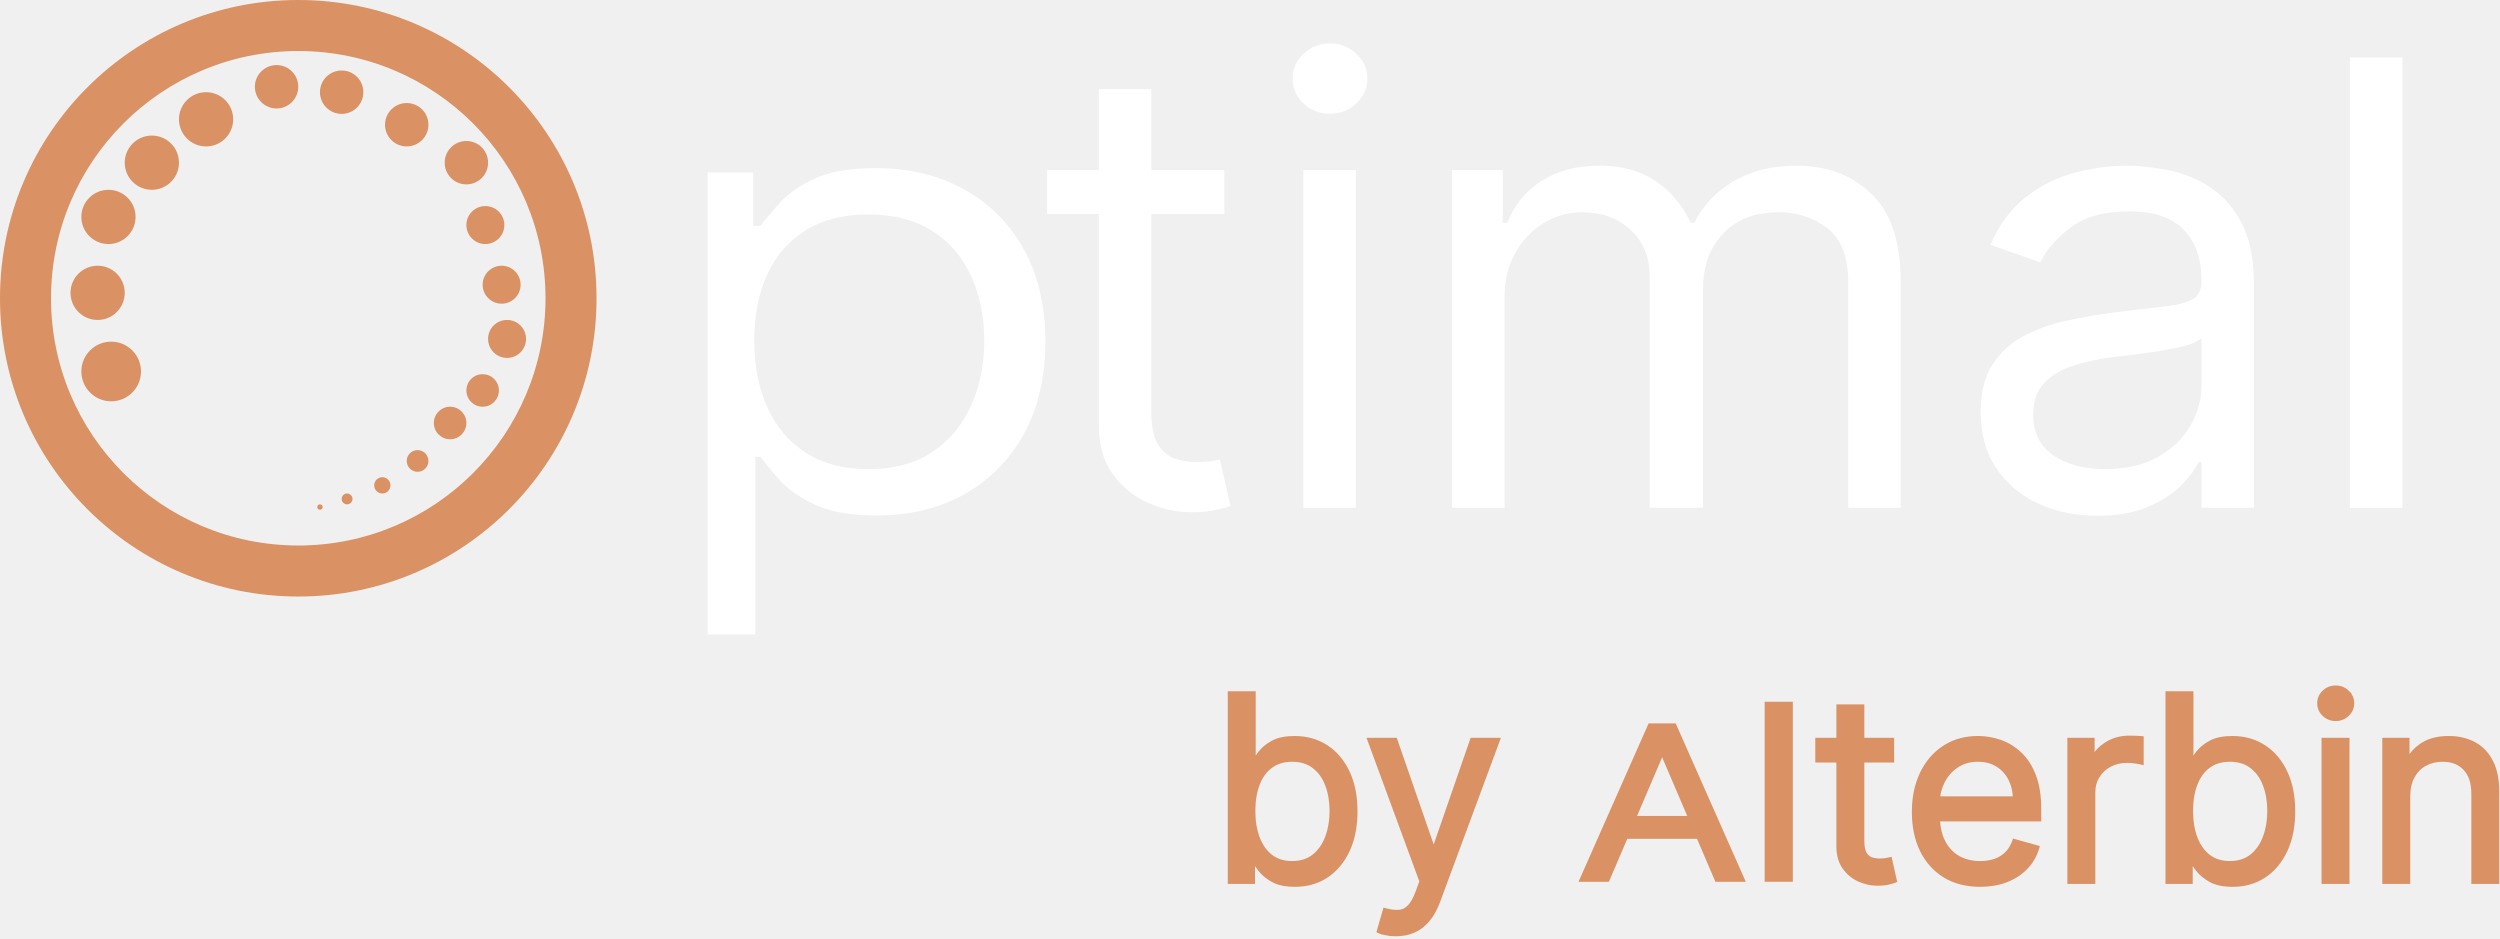
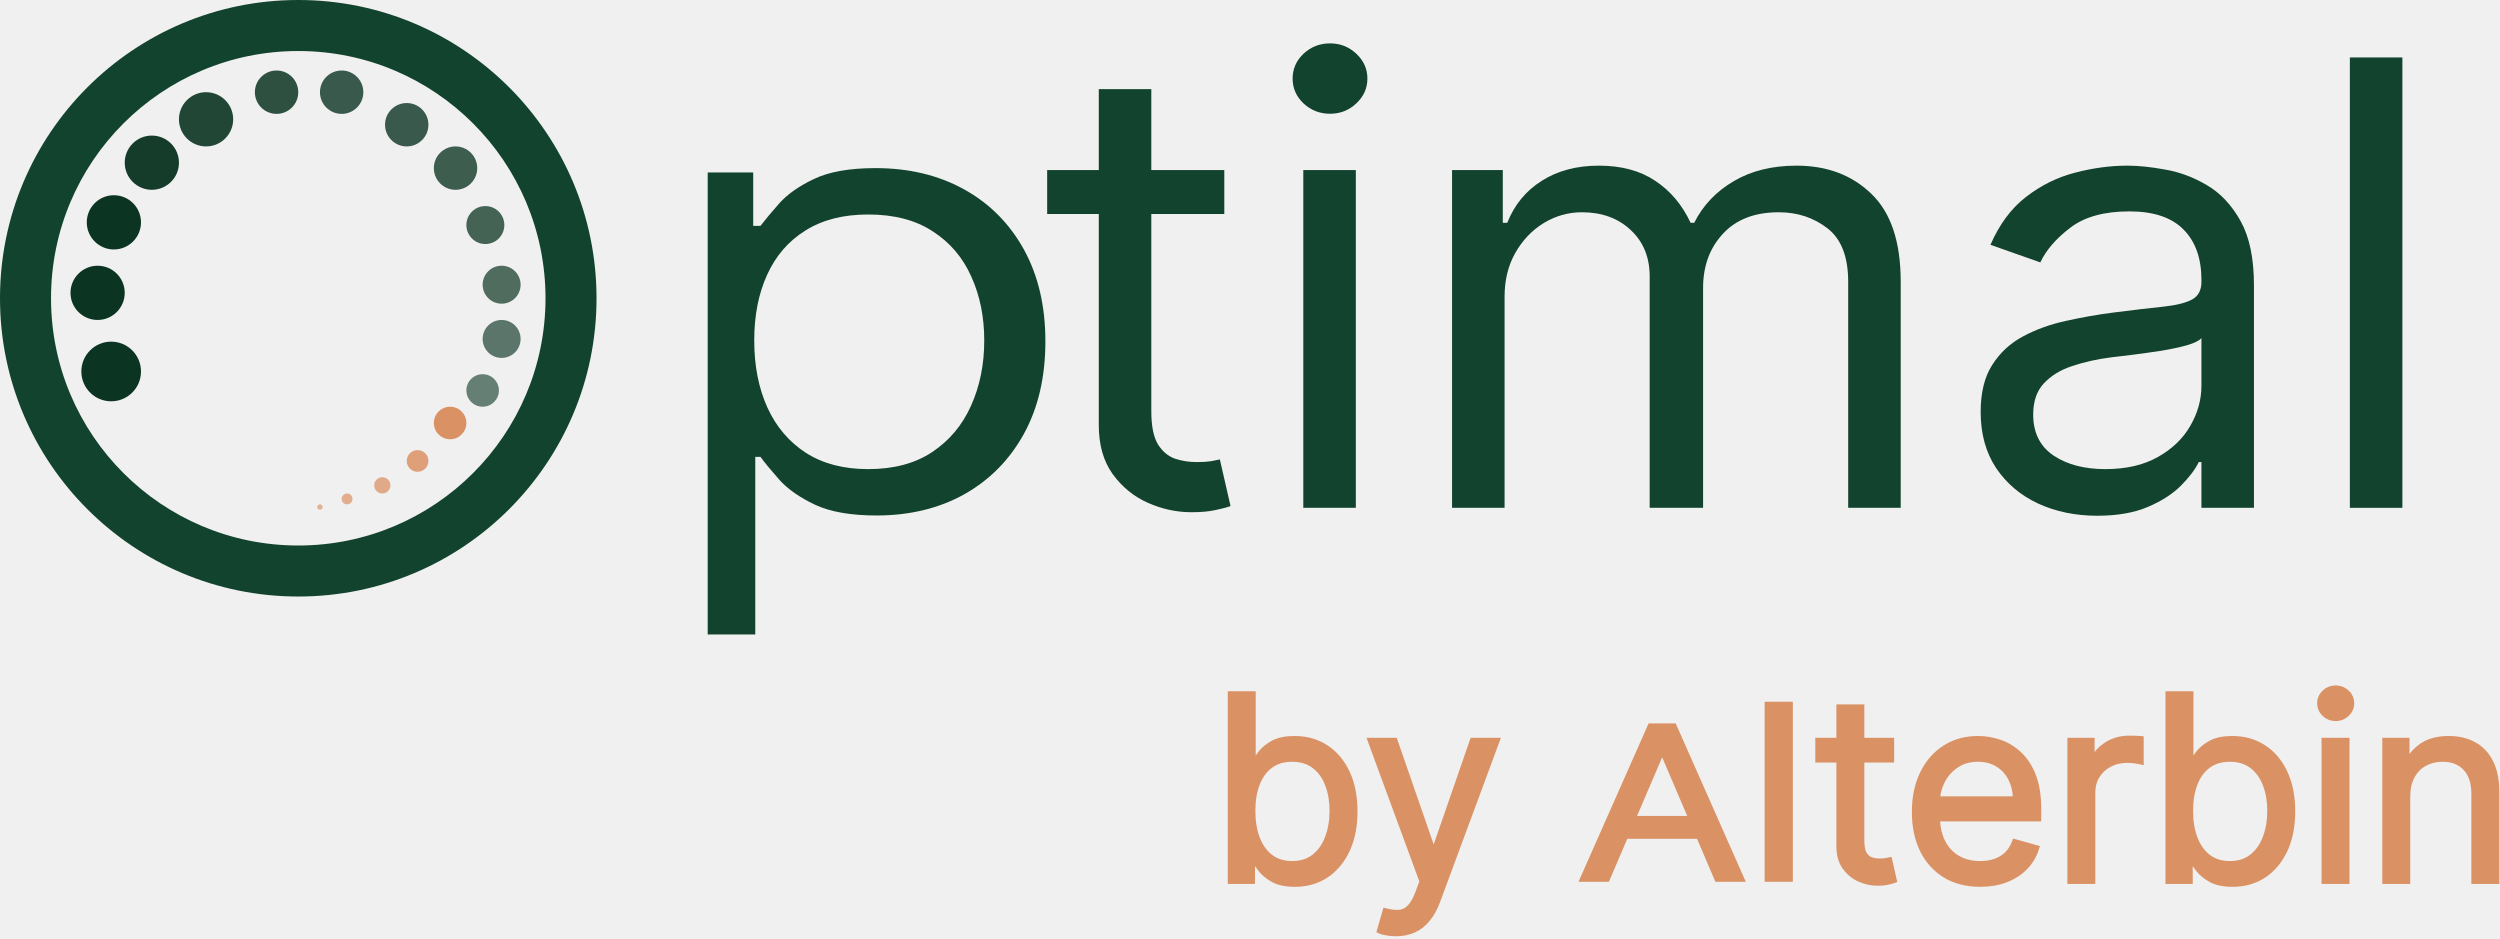
<svg xmlns="http://www.w3.org/2000/svg" width="461" height="173" viewBox="0 0 461 173" fill="none">
  <path d="M451.556 136.018C453.339 136.018 454.915 136.384 456.272 137.126H456.273C457.639 137.862 458.698 138.982 459.449 140.473H459.448C460.202 141.957 460.57 143.817 460.57 146.037V162.695H456.015V146.306C456.015 144.335 455.504 142.842 454.521 141.784L454.52 141.783C453.536 140.717 452.181 140.17 450.416 140.17C449.198 140.17 448.121 140.434 447.176 140.954L447.175 140.953C446.245 141.471 445.509 142.228 444.965 143.231C444.424 144.227 444.146 145.45 444.146 146.909V162.695H439.592V136.353H444.013V140.077C444.59 139.015 445.386 138.132 446.398 137.43L446.634 137.272C447.925 136.427 449.573 136.018 451.556 136.018Z" fill="#DA9164" stroke="#DA9164" stroke-width="0.6" />
  <path d="M432.946 136.353V162.694H428.392V136.353H432.946ZM430.702 126.7C431.549 126.7 432.283 126.992 432.888 127.571H432.887C433.502 128.15 433.817 128.859 433.817 129.682C433.817 130.504 433.501 131.212 432.887 131.791C432.282 132.371 431.549 132.663 430.702 132.663C429.855 132.663 429.117 132.372 428.502 131.794L428.5 131.792C427.896 131.212 427.587 130.503 427.587 129.682C427.587 128.86 427.896 128.151 428.5 127.571L428.502 127.569C429.117 126.992 429.855 126.7 430.702 126.7Z" fill="#DA9164" stroke="#DA9164" stroke-width="0.6" />
  <path d="M404.171 127.773V140.254C404.438 139.86 404.772 139.393 405.172 138.854H405.173C405.729 138.109 406.512 137.457 407.511 136.895L407.71 136.787C408.73 136.267 410.049 136.018 411.647 136.018C413.867 136.018 415.836 136.574 417.543 137.693C419.248 138.81 420.573 140.392 421.521 142.425C422.471 144.462 422.94 146.853 422.94 149.591C422.94 152.178 422.528 154.456 421.694 156.417L421.521 156.806C420.574 158.839 419.255 160.426 417.562 161.555H417.561C415.865 162.674 413.912 163.231 411.714 163.231C410.031 163.231 408.652 162.953 407.598 162.372L407.596 162.371C406.576 161.798 405.775 161.142 405.208 160.398L405.206 160.396C404.72 159.747 404.333 159.194 404.043 158.74H404.037V162.695H399.616V127.773H404.171ZM411.178 140.17C409.622 140.17 408.336 140.564 407.302 141.334L407.3 141.336C406.258 142.102 405.463 143.18 404.922 144.587V144.588C404.38 145.987 404.104 147.631 404.104 149.524C404.104 151.439 404.384 153.116 404.938 154.561L405.045 154.824C405.592 156.127 406.357 157.148 407.336 157.898C408.371 158.679 409.646 159.077 411.178 159.077C412.776 159.077 414.087 158.658 415.131 157.835L415.329 157.673C416.301 156.847 417.042 155.763 417.55 154.412L417.551 154.411C418.106 152.953 418.386 151.325 418.386 149.524C418.386 147.745 418.111 146.15 417.567 144.738L417.566 144.736C417.036 143.319 416.236 142.211 415.169 141.4L415.167 141.398C414.123 140.586 412.8 140.17 411.178 140.17Z" fill="#DA9164" stroke="#DA9164" stroke-width="0.6" />
  <path d="M394.994 140.724L394.621 140.631C394.506 140.602 394.215 140.554 393.73 140.486L393.723 140.485C393.271 140.41 392.79 140.372 392.28 140.372C391.072 140.372 390.005 140.625 389.07 141.124L389.069 141.125C388.143 141.614 387.412 142.293 386.871 143.163L386.87 143.162C386.344 144.015 386.078 144.994 386.078 146.105V162.694H381.523V136.353H385.944V139.723C386.467 138.707 387.254 137.862 388.297 137.188C389.577 136.362 391.02 135.951 392.616 135.951C392.91 135.951 393.276 135.956 393.713 135.968C394.15 135.979 394.489 135.996 394.724 136.019L394.994 136.047V140.724Z" fill="#DA9164" stroke="#DA9164" stroke-width="0.6" />
  <path d="M364.743 136.018C366.118 136.018 367.475 136.247 368.812 136.704C370.162 137.166 371.388 137.914 372.489 138.947L372.694 139.144C373.71 140.149 374.52 141.441 375.129 143.013C375.783 144.7 376.104 146.762 376.104 149.189V151.164H357.425C357.508 152.71 357.828 154.032 358.376 155.138H358.375C359.032 156.43 359.937 157.406 361.089 158.078L361.308 158.198C362.413 158.782 363.69 159.077 365.146 159.077C366.157 159.077 367.062 158.936 367.863 158.658C368.673 158.37 369.367 157.945 369.948 157.385C370.527 156.816 370.979 156.106 371.3 155.25L371.396 154.992L371.662 155.067L375.483 156.139L375.78 156.223L375.688 156.517C375.272 157.858 374.572 159.038 373.59 160.055L373.589 160.057C372.607 161.062 371.397 161.844 369.965 162.406L369.963 162.406C368.527 162.958 366.919 163.231 365.146 163.231C362.62 163.231 360.425 162.672 358.571 161.544L358.569 161.543C356.731 160.406 355.314 158.821 354.318 156.795L354.317 156.793C353.333 154.757 352.847 152.398 352.847 149.725C352.847 147.052 353.334 144.681 354.317 142.623L354.508 142.24C355.485 140.355 356.809 138.864 358.479 137.776L358.819 137.563C360.539 136.53 362.516 136.018 364.743 136.018ZM364.743 140.17C363.22 140.17 361.918 140.548 360.823 141.291L360.822 141.292C359.726 142.034 358.884 143 358.292 144.194C357.831 145.125 357.551 146.108 357.448 147.146H371.475C371.437 145.857 371.161 144.708 370.644 143.694L370.643 143.692C370.097 142.601 369.319 141.744 368.306 141.115L368.305 141.114C367.309 140.489 366.126 140.17 364.743 140.17Z" fill="#DA9164" stroke="#DA9164" stroke-width="0.6" />
  <path d="M343.484 130.186V136.353H348.981V140.305H343.484V155.021C343.484 156.114 343.645 156.886 343.927 157.377L344.045 157.557C344.327 157.954 344.661 158.214 345.044 158.357C345.536 158.524 346.055 158.609 346.604 158.609C347.028 158.609 347.366 158.586 347.623 158.545C347.9 158.49 348.122 158.447 348.288 158.413L348.574 158.356L348.639 158.641L349.443 162.194L349.501 162.45L349.256 162.541C348.967 162.65 348.576 162.754 348.09 162.856L348.089 162.855C347.579 162.973 346.948 163.03 346.201 163.03C345.04 163.03 343.903 162.779 342.794 162.283L342.793 162.282C341.682 161.779 340.759 161.012 340.025 159.988L340.023 159.986C339.287 158.941 338.93 157.637 338.93 156.093V140.305H335.042V136.353H338.93V130.186H343.484Z" fill="#DA9164" stroke="#DA9164" stroke-width="0.6" />
  <path d="M330.3 129.7V162.3H325.7V129.7H330.3Z" fill="#DA9164" stroke="#DA9164" stroke-width="0.6" />
  <path d="M308.805 133.7L308.884 133.879L321.274 161.879L321.461 162.3H316.518L316.44 162.118L313.126 154.37H299.874L296.56 162.118L296.482 162.3H291.539L291.726 161.879L304.116 133.879L304.195 133.7H308.805ZM301.418 150.763H311.582L306.5 138.883L301.418 150.763Z" fill="#DA9164" stroke="#DA9164" stroke-width="0.6" />
  <path d="M257.347 136.353L257.416 136.555L264.372 156.636L271.329 136.555L271.398 136.353H276.334L276.184 136.758L265.258 166.253C264.757 167.607 264.133 168.739 263.38 169.642L263.379 169.641C262.626 170.556 261.747 171.241 260.74 171.685L260.739 171.684C259.746 172.128 258.632 172.348 257.401 172.348C256.715 172.348 256.096 172.291 255.546 172.174V172.173C255.024 172.073 254.626 171.967 254.385 171.847L254.161 171.735L254.23 171.495L255.236 168.01L255.316 167.729L255.599 167.802C256.537 168.042 257.35 168.124 258.044 168.061C258.701 168.002 259.291 167.71 259.816 167.164L259.82 167.16C260.356 166.624 260.868 165.727 261.343 164.436L262.042 162.528L252.562 136.757L252.413 136.353H257.347Z" fill="#DA9164" stroke="#DA9164" stroke-width="0.6" />
  <path d="M231.255 127.773V140.254C231.522 139.86 231.856 139.393 232.256 138.854H232.257C232.813 138.109 233.596 137.457 234.595 136.895L234.794 136.787C235.814 136.267 237.133 136.018 238.731 136.018C240.951 136.018 242.92 136.574 244.627 137.693C246.332 138.81 247.657 140.392 248.605 142.425C249.555 144.462 250.024 146.853 250.024 149.591C250.024 152.178 249.612 154.456 248.778 156.417L248.605 156.806C247.658 158.839 246.339 160.426 244.646 161.555H244.645C242.949 162.674 240.996 163.231 238.798 163.231C237.115 163.231 235.736 162.953 234.682 162.372L234.68 162.371C233.66 161.798 232.859 161.142 232.292 160.398L232.29 160.396C231.804 159.747 231.417 159.194 231.127 158.74H231.121V162.695H226.7V127.773H231.255ZM238.262 140.17C236.706 140.17 235.42 140.564 234.386 141.334L234.384 141.336C233.342 142.102 232.547 143.18 232.006 144.587V144.588C231.464 145.987 231.188 147.631 231.188 149.524C231.188 151.439 231.468 153.116 232.022 154.561L232.129 154.824C232.676 156.127 233.441 157.148 234.42 157.898C235.455 158.679 236.73 159.077 238.262 159.077C239.86 159.077 241.171 158.658 242.215 157.835L242.413 157.673C243.385 156.847 244.126 155.763 244.634 154.412L244.635 154.411C245.19 152.953 245.47 151.325 245.47 149.524C245.47 147.745 245.195 146.15 244.651 144.738L244.65 144.736C244.12 143.319 243.32 142.211 242.253 141.4L242.251 141.398C241.207 140.586 239.884 140.17 238.262 140.17Z" fill="#DA9164" stroke="#DA9164" stroke-width="0.6" />
-   <path d="M443 10.595V93.643H433.315V10.595H443Z" fill="white" />
-   <path d="M386.739 95.103C382.745 95.103 379.12 94.359 375.864 92.872C372.609 91.358 370.023 89.182 368.108 86.344C366.193 83.478 365.235 80.018 365.235 75.963C365.235 72.394 365.947 69.501 367.369 67.285C368.792 65.041 370.693 63.284 373.074 62.013C375.454 60.742 378.08 59.796 380.953 59.175C383.853 58.526 386.767 58.012 389.694 57.634C393.524 57.147 396.629 56.782 399.01 56.539C401.417 56.268 403.168 55.822 404.262 55.2C405.384 54.579 405.945 53.497 405.945 51.956V51.632C405.945 47.631 404.837 44.522 402.621 42.305C400.432 40.089 397.108 38.98 392.649 38.98C388.025 38.98 384.4 39.98 381.774 41.981C379.147 43.981 377.3 46.117 376.233 48.388L367.041 45.144C368.683 41.359 370.871 38.413 373.607 36.304C376.37 34.168 379.38 32.681 382.635 31.843C385.918 30.978 389.147 30.546 392.32 30.546C394.345 30.546 396.67 30.789 399.297 31.276C401.951 31.735 404.509 32.695 406.971 34.155C409.461 35.614 411.526 37.818 413.168 40.764C414.809 43.711 415.63 47.658 415.63 52.605V93.643H405.945V85.208H405.452C404.796 86.56 403.702 88.006 402.169 89.547C400.637 91.088 398.599 92.399 396.055 93.481C393.51 94.562 390.405 95.103 386.739 95.103ZM388.217 86.506C392.047 86.506 395.275 85.762 397.902 84.275C400.555 82.789 402.552 80.869 403.893 78.517C405.261 76.165 405.945 73.692 405.945 71.096V62.337C405.535 62.824 404.632 63.27 403.236 63.676C401.868 64.054 400.282 64.392 398.476 64.689C396.698 64.96 394.96 65.203 393.264 65.419C391.595 65.609 390.241 65.771 389.201 65.906C386.684 66.23 384.332 66.757 382.143 67.487C379.982 68.19 378.231 69.258 376.89 70.691C375.577 72.097 374.92 74.016 374.92 76.449C374.92 79.774 376.165 82.288 378.655 83.992C381.172 85.668 384.359 86.506 388.217 86.506Z" fill="white" />
-   <path d="M267.759 93.643V31.357H277.115V41.089H277.936C279.249 37.764 281.37 35.182 284.297 33.344C287.224 31.478 290.74 30.546 294.844 30.546C299.002 30.546 302.463 31.478 305.226 33.344C308.017 35.182 310.192 37.764 311.751 41.089H312.408C314.022 37.872 316.443 35.317 319.672 33.425C322.9 31.505 326.771 30.546 331.285 30.546C336.921 30.546 341.531 32.289 345.115 35.777C348.699 39.237 350.491 44.63 350.491 51.956V93.643H340.806V51.956C340.806 47.361 339.534 44.076 336.99 42.103C334.445 40.129 331.45 39.142 328.002 39.142C323.57 39.142 320.137 40.467 317.702 43.116C315.267 45.739 314.049 49.064 314.049 53.092V93.643H304.2V50.983C304.2 47.442 303.038 44.59 300.712 42.427C298.387 40.237 295.391 39.142 291.725 39.142C289.208 39.142 286.855 39.805 284.666 41.129C282.505 42.454 280.754 44.292 279.414 46.644C278.1 48.969 277.444 51.659 277.444 54.714V93.643H267.759Z" fill="white" />
-   <path d="M240.329 93.643V31.357H250.014V93.643H240.329ZM245.254 20.976C243.366 20.976 241.738 20.341 240.37 19.07C239.03 17.8 238.359 16.272 238.359 14.488C238.359 12.704 239.03 11.177 240.37 9.906C241.738 8.635 243.366 8 245.254 8C247.141 8 248.756 8.635 250.096 9.906C251.464 11.177 252.148 12.704 252.148 14.488C252.148 16.272 251.464 17.8 250.096 19.07C248.756 20.341 247.141 20.976 245.254 20.976Z" fill="white" />
-   <path d="M225.762 31.357V39.467H193.096V31.357H225.762ZM202.616 16.434H212.301V75.801C212.301 78.504 212.698 80.532 213.492 81.883C214.312 83.208 215.352 84.1 216.61 84.56C217.896 84.992 219.25 85.209 220.673 85.209C221.74 85.209 222.616 85.154 223.3 85.046C223.984 84.911 224.531 84.803 224.941 84.722L226.911 93.319C226.254 93.562 225.338 93.805 224.161 94.049C222.985 94.319 221.494 94.454 219.688 94.454C216.952 94.454 214.271 93.873 211.645 92.71C209.046 91.548 206.884 89.777 205.161 87.398C203.465 85.019 202.616 82.019 202.616 78.396V16.434Z" fill="white" />
-   <path d="M130.5 117V31.807H138.89V41.649H140.228C141.056 40.574 142.202 39.202 143.667 37.535C145.163 35.84 147.297 34.335 150.067 33.017C152.869 31.672 156.659 31 161.435 31C167.613 31 173.058 32.304 177.771 34.913C182.483 37.521 186.161 41.219 188.804 46.006C191.447 50.792 192.769 56.44 192.769 62.947C192.769 69.509 191.447 75.197 188.804 80.01C186.161 84.797 182.499 88.508 177.818 91.144C173.137 93.752 167.74 95.056 161.626 95.056C156.913 95.056 153.14 94.397 150.306 93.08C147.472 91.735 145.291 90.216 143.762 88.522C142.234 86.8 141.056 85.375 140.228 84.246H139.272V117H130.5ZM139.081 62.786C139.081 67.465 139.893 71.593 141.517 75.17C143.141 78.719 145.514 81.503 148.634 83.52C151.755 85.51 155.576 86.505 160.098 86.505C164.811 86.505 168.743 85.456 171.896 83.358C175.08 81.234 177.468 78.383 179.06 74.807C180.684 71.203 181.496 67.196 181.496 62.786C181.496 58.43 180.7 54.503 179.108 51.008C177.548 47.485 175.175 44.701 171.991 42.658C168.839 40.587 164.874 39.552 160.098 39.552C155.512 39.552 151.659 40.533 148.539 42.496C145.418 44.432 143.062 47.148 141.47 50.645C139.877 54.114 139.081 58.161 139.081 62.786Z" fill="white" />
-   <path d="M110 55C110 85.376 85.376 110 55 110C24.624 110 0 85.376 0 55C0 24.624 24.624 0 55 0C85.376 0 110 24.624 110 55ZM9.409 55C9.409 80.179 29.821 100.591 55 100.591C80.179 100.591 100.591 80.179 100.591 55C100.591 29.821 80.179 9.409 55 9.409C29.821 9.409 9.409 29.821 9.409 55Z" fill="#DA9164" />
-   <circle cx="20.5" cy="68.5" r="5.5" fill="#DA9164" />
-   <circle cx="18" cy="54" r="5" fill="#DA9164" />
-   <circle cx="20" cy="40" r="5" fill="#DA9164" />
-   <circle cx="28" cy="30" r="5" fill="#DA9164" />
-   <circle cx="38" cy="22" r="5" fill="#DA9164" />
-   <circle cx="51" cy="16" r="4" fill="#DA9164" />
-   <circle cx="63" cy="17" r="4" fill="#DA9164" />
-   <circle cx="75" cy="23" r="4" fill="#DA9164" />
-   <circle cx="86" cy="30" r="4" fill="#DA9164" />
-   <circle cx="89.5" cy="41.5" r="3.5" fill="#DA9164" />
-   <circle cx="92.5" cy="52.5" r="3.5" fill="#DA9164" />
-   <circle cx="93.5" cy="62.5" r="3.5" fill="#DA9164" />
-   <circle cx="89" cy="72" r="3" fill="#DA9164" />
+   <path d="M443 10.595V93.643H433.315V10.595H443Z" fill="#12432E" />
+   <path d="M386.739 95.103C382.745 95.103 379.12 94.359 375.864 92.872C372.609 91.358 370.023 89.182 368.108 86.344C366.193 83.478 365.235 80.018 365.235 75.963C365.235 72.394 365.947 69.501 367.369 67.285C368.792 65.041 370.693 63.284 373.074 62.013C375.454 60.742 378.08 59.796 380.953 59.175C383.853 58.526 386.767 58.012 389.694 57.634C393.524 57.147 396.629 56.782 399.01 56.539C401.417 56.268 403.168 55.822 404.262 55.2C405.384 54.579 405.945 53.497 405.945 51.956V51.632C405.945 47.631 404.837 44.522 402.621 42.305C400.432 40.089 397.108 38.98 392.649 38.98C388.025 38.98 384.4 39.98 381.774 41.981C379.147 43.981 377.3 46.117 376.233 48.388L367.041 45.144C368.683 41.359 370.871 38.413 373.607 36.304C376.37 34.168 379.38 32.681 382.635 31.843C385.918 30.978 389.147 30.546 392.32 30.546C394.345 30.546 396.67 30.789 399.297 31.276C401.951 31.735 404.509 32.695 406.971 34.155C409.46 35.614 411.526 37.818 413.168 40.764C414.809 43.711 415.63 47.658 415.63 52.605V93.643H405.945V85.208H405.452C404.796 86.56 403.702 88.006 402.169 89.547C400.637 91.088 398.599 92.399 396.055 93.481C393.51 94.562 390.405 95.103 386.739 95.103ZM388.217 86.506C392.047 86.506 395.275 85.762 397.902 84.275C400.555 82.789 402.552 80.869 403.893 78.517C405.261 76.165 405.945 73.692 405.945 71.096V62.337C405.535 62.824 404.632 63.27 403.236 63.676C401.868 64.054 400.282 64.392 398.476 64.689C396.698 64.96 394.96 65.203 393.264 65.419C391.595 65.609 390.241 65.771 389.201 65.906C386.684 66.23 384.332 66.757 382.143 67.487C379.982 68.19 378.231 69.258 376.89 70.691C375.577 72.097 374.92 74.016 374.92 76.449C374.92 79.774 376.165 82.288 378.655 83.992C381.172 85.668 384.359 86.506 388.217 86.506Z" fill="#12432E" />
+   <path d="M267.759 93.643V31.357H277.115V41.089H277.936C279.249 37.764 281.37 35.182 284.297 33.344C287.224 31.478 290.74 30.546 294.844 30.546C299.002 30.546 302.463 31.478 305.226 33.344C308.017 35.182 310.192 37.764 311.751 41.089H312.408C314.022 37.872 316.443 35.317 319.672 33.425C322.9 31.505 326.771 30.546 331.285 30.546C336.921 30.546 341.531 32.289 345.115 35.777C348.699 39.237 350.491 44.63 350.491 51.956V93.643H340.806V51.956C340.806 47.361 339.534 44.076 336.99 42.103C334.445 40.129 331.45 39.142 328.002 39.142C323.57 39.142 320.137 40.467 317.702 43.116C315.267 45.739 314.049 49.064 314.049 53.092V93.643H304.2V50.983C304.2 47.442 303.038 44.59 300.712 42.427C298.387 40.237 295.391 39.142 291.725 39.142C289.208 39.142 286.855 39.805 284.666 41.129C282.505 42.454 280.754 44.292 279.414 46.644C278.1 48.969 277.444 51.659 277.444 54.714V93.643H267.759Z" fill="#12432E" />
+   <path d="M240.329 93.643V31.357H250.014V93.643H240.329ZM245.254 20.976C243.366 20.976 241.738 20.341 240.37 19.07C239.03 17.8 238.359 16.272 238.359 14.488C238.359 12.704 239.03 11.177 240.37 9.906C241.738 8.635 243.366 8 245.254 8C247.141 8 248.756 8.635 250.096 9.906C251.464 11.177 252.148 12.704 252.148 14.488C252.148 16.272 251.464 17.8 250.096 19.07C248.756 20.341 247.141 20.976 245.254 20.976Z" fill="#12432E" />
+   <path d="M225.762 31.357V39.467H193.096V31.357H225.762ZM202.616 16.434H212.301V75.801C212.301 78.504 212.698 80.532 213.492 81.883C214.312 83.208 215.352 84.1 216.61 84.56C217.896 84.992 219.25 85.209 220.673 85.209C221.74 85.209 222.616 85.154 223.3 85.046C223.984 84.911 224.531 84.803 224.941 84.722L226.911 93.319C226.254 93.562 225.338 93.805 224.161 94.049C222.985 94.319 221.494 94.454 219.688 94.454C216.952 94.454 214.271 93.873 211.645 92.71C209.046 91.548 206.884 89.777 205.161 87.398C203.465 85.019 202.616 82.019 202.616 78.396V16.434Z" fill="#12432E" />
+   <path d="M130.5 117V31.807H138.89V41.649H140.228C141.056 40.574 142.202 39.202 143.667 37.535C145.163 35.84 147.297 34.335 150.067 33.017C152.869 31.672 156.659 31 161.435 31C167.613 31 173.058 32.304 177.771 34.913C182.483 37.521 186.161 41.219 188.804 46.006C191.447 50.792 192.769 56.44 192.769 62.947C192.769 69.509 191.447 75.197 188.804 80.01C186.161 84.797 182.499 88.508 177.818 91.144C173.137 93.752 167.74 95.056 161.626 95.056C156.913 95.056 153.14 94.397 150.306 93.08C147.472 91.735 145.291 90.216 143.762 88.522C142.234 86.8 141.056 85.375 140.228 84.246H139.272V117H130.5ZM139.081 62.786C139.081 67.465 139.893 71.593 141.517 75.17C143.141 78.719 145.514 81.503 148.634 83.52C151.755 85.51 155.576 86.505 160.098 86.505C164.811 86.505 168.743 85.456 171.896 83.358C175.08 81.234 177.468 78.383 179.06 74.807C180.684 71.203 181.496 67.196 181.496 62.786C181.496 58.43 180.7 54.503 179.108 51.008C177.548 47.485 175.175 44.701 171.991 42.658C168.839 40.587 164.874 39.552 160.098 39.552C155.512 39.552 151.659 40.533 148.539 42.496C145.418 44.432 143.062 47.148 141.47 50.645C139.877 54.114 139.081 58.161 139.081 62.786Z" fill="#12432E" />
+   <path d="M110 55C110 85.376 85.376 110 55 110C24.624 110 0 85.376 0 55C0 24.624 24.624 0 55 0C85.376 0 110 24.624 110 55ZM9.409 55C9.409 80.179 29.821 100.591 55 100.591C80.179 100.591 100.591 80.179 100.591 55C100.591 29.821 80.179 9.409 55 9.409C29.821 9.409 9.409 29.821 9.409 55Z" fill="#12432E" />
+   <circle cx="20.5" cy="68.5" r="5.5" fill="#0B3422" />
+   <circle cx="18" cy="54" r="5" fill="#0B3422" />
+   <path d="M26 41C26 43.761 23.761 46 21 46C18.239 46 16 43.761 16 41C16 38.239 18.239 36 21 36C23.761 36 26 38.239 26 41Z" fill="#0B3422" />
+   <circle cx="28" cy="30" r="5" fill="#0B3422" fill-opacity="0.95" />
+   <circle cx="38" cy="22" r="5" fill="#0B3422" fill-opacity="0.9" />
+   <circle cx="51" cy="17" r="4" fill="#0B3422" fill-opacity="0.85" />
+   <circle cx="63" cy="17" r="4" fill="#0B3422" fill-opacity="0.8" />
+   <circle cx="75" cy="23" r="4" fill="#0B3422" fill-opacity="0.8" />
+   <circle cx="84" cy="31" r="4" fill="#0B3422" fill-opacity="0.78" />
+   <circle cx="89.5" cy="41.5" r="3.5" fill="#0B3422" fill-opacity="0.75" />
+   <circle cx="92.5" cy="52.5" r="3.5" fill="#0B3422" fill-opacity="0.7" />
+   <circle cx="92.5" cy="62.5" r="3.5" fill="#0B3422" fill-opacity="0.65" />
+   <circle cx="89" cy="72" r="3" fill="#0B3422" fill-opacity="0.6" />
  <circle cx="83" cy="78" r="3" fill="#DA9164" />
-   <circle cx="77" cy="85" r="2" fill="#DA9164" />
-   <circle cx="70.5" cy="89.5" r="1.5" fill="#DA9164" />
-   <circle cx="64" cy="92" r="1" fill="#DA9164" />
-   <circle cx="59" cy="93.5" r="0.5" fill="#DA9164" />
+   <circle cx="77" cy="85" r="2" fill="#DA9164" fill-opacity="0.85" />
+   <circle cx="70.5" cy="89.5" r="1.5" fill="#DA9164" fill-opacity="0.75" />
+   <circle cx="64" cy="92" r="1" fill="#DA9164" fill-opacity="0.7" />
+   <circle cx="59" cy="93.5" r="0.5" fill="#DA9164" fill-opacity="0.65" />
</svg>
